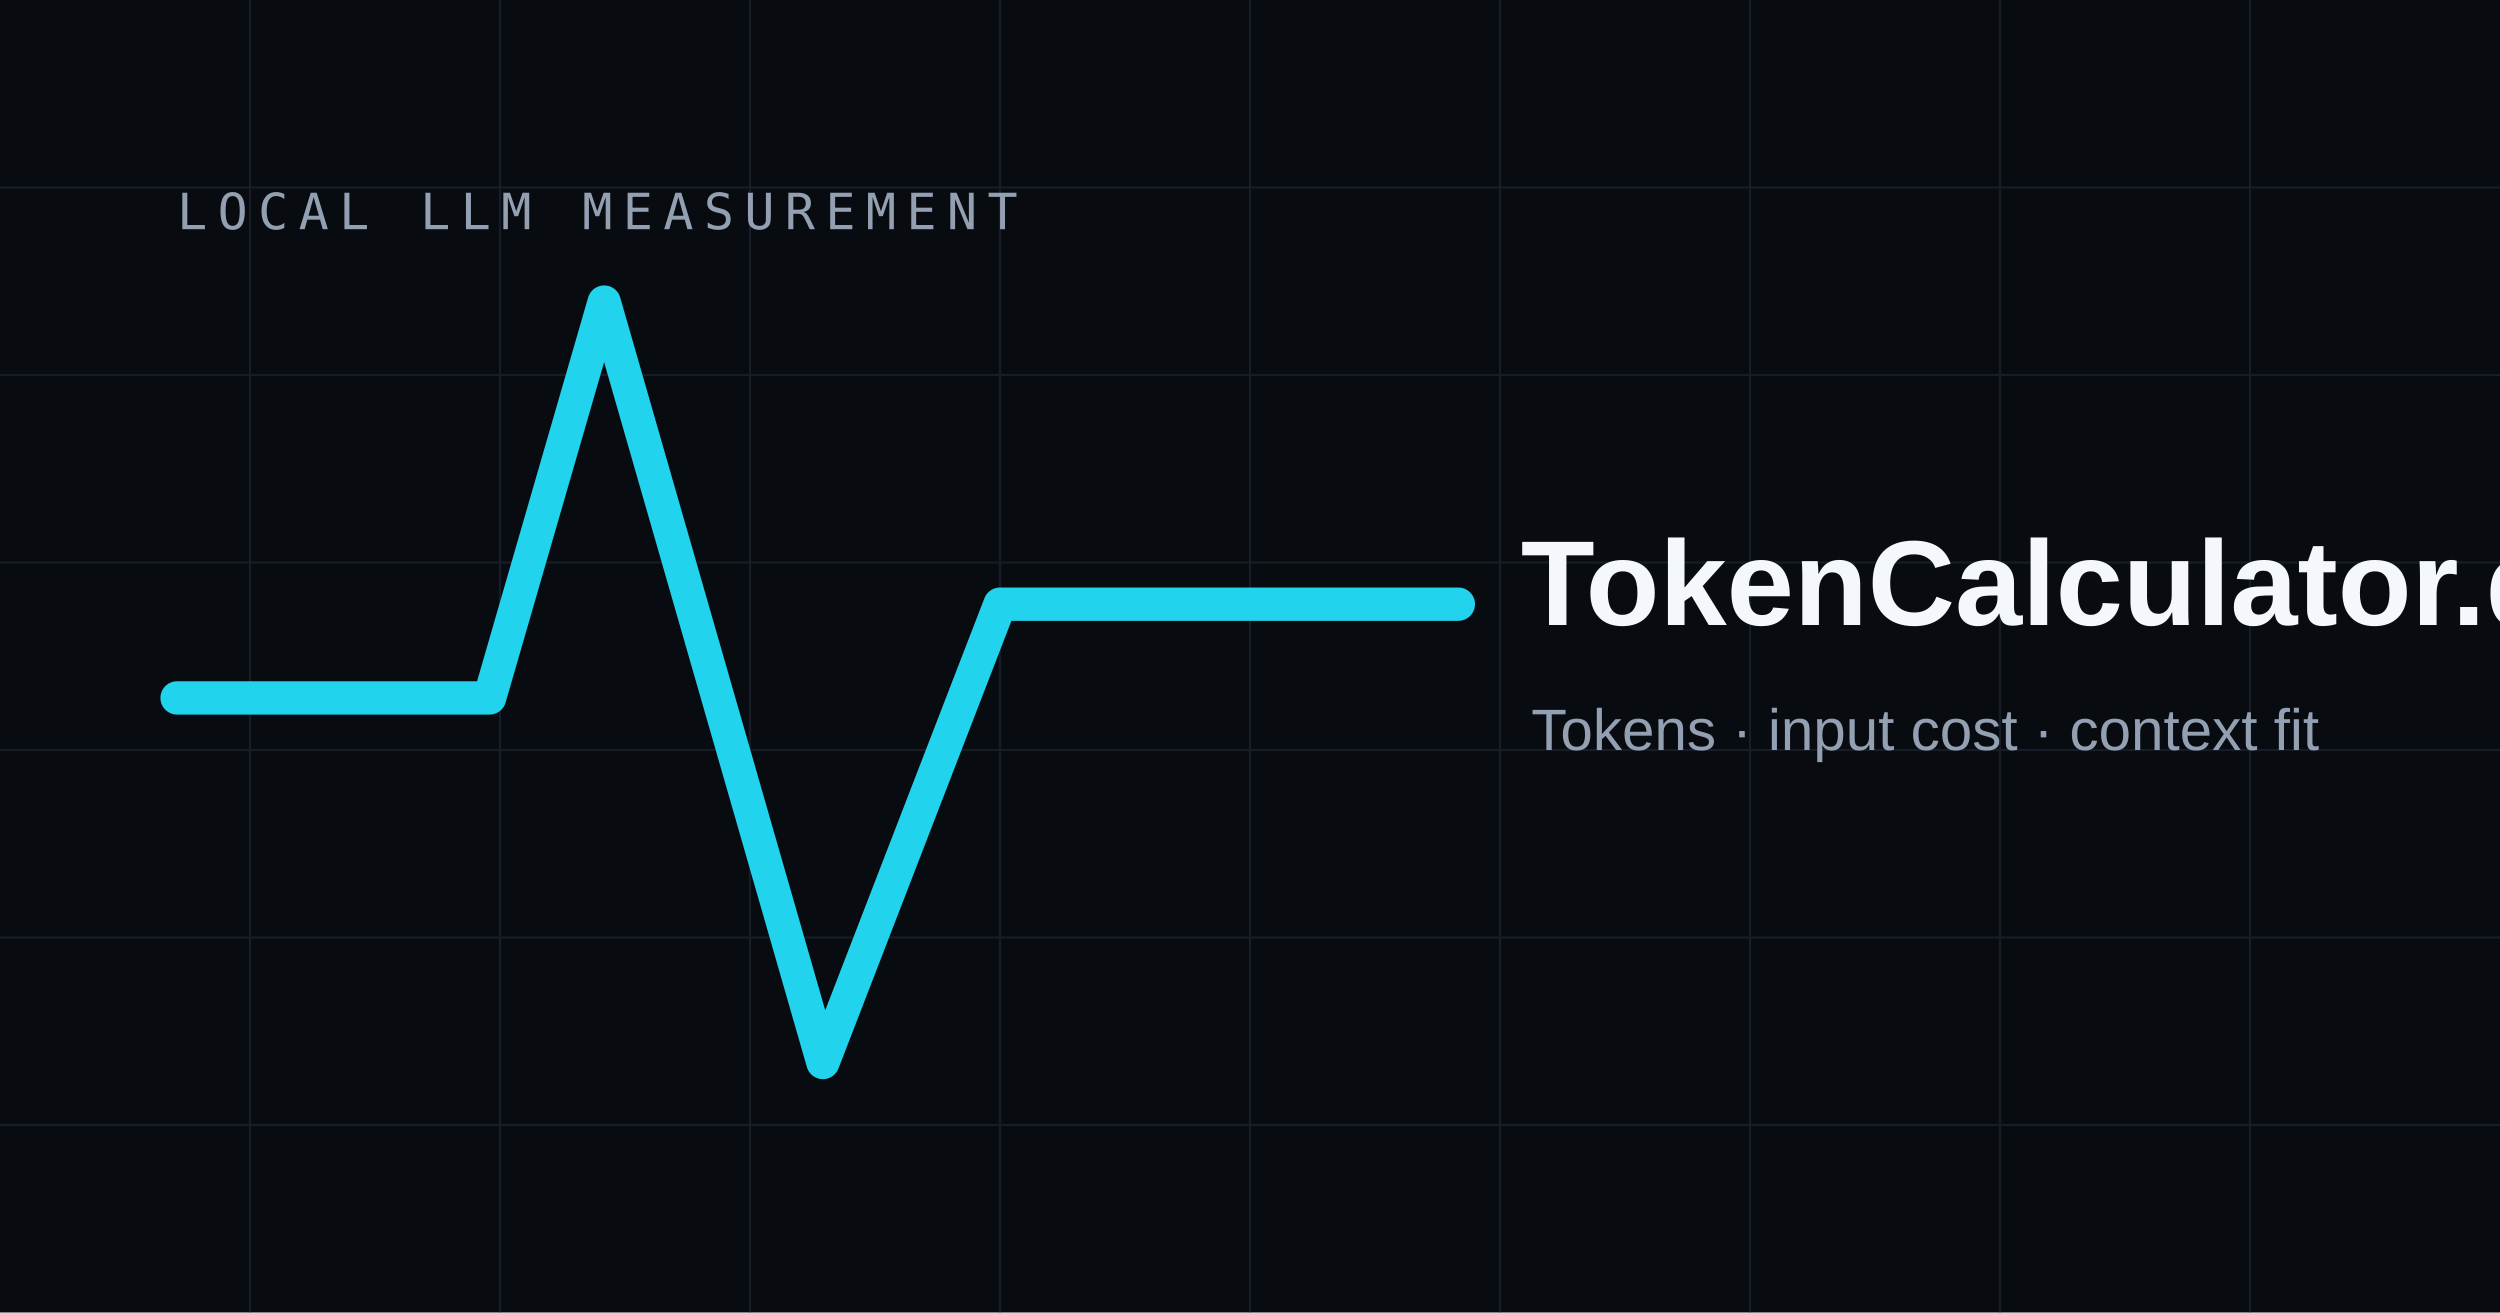
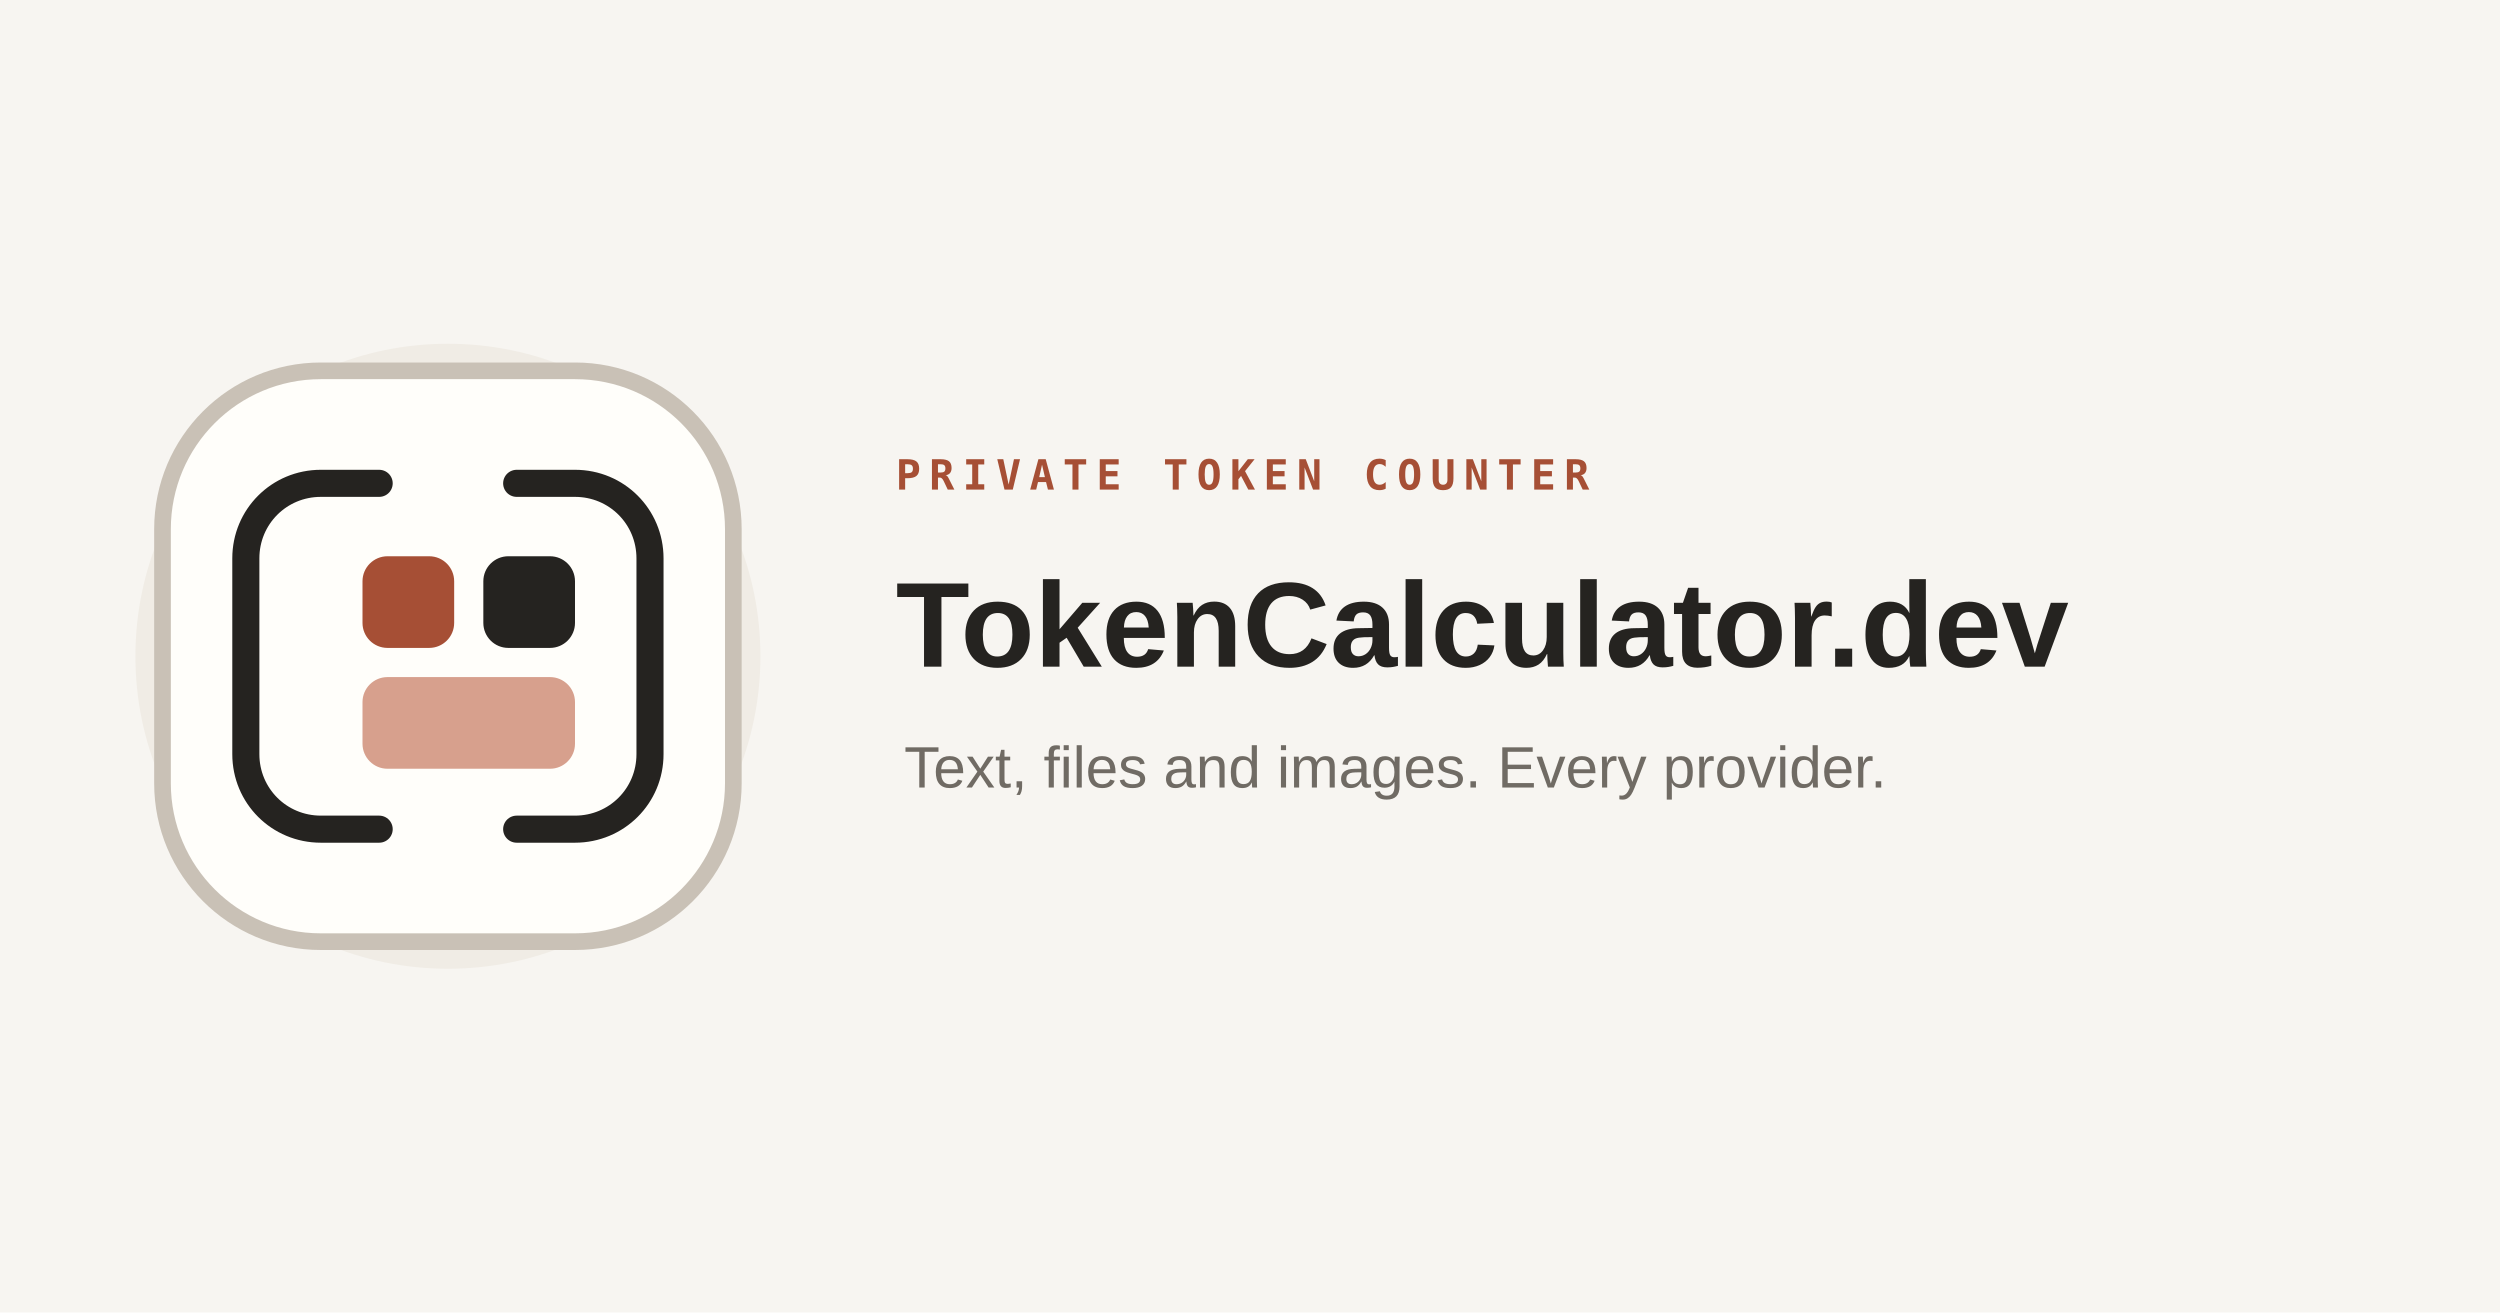
<svg xmlns="http://www.w3.org/2000/svg" width="1200" height="630" viewBox="0 0 1200 630">
-   <rect width="1200" height="630" fill="#080b10" />
-   <g stroke="#26303d" opacity=".5">
-     <path d="M0 90h1200M0 180h1200M0 270h1200M0 360h1200M0 450h1200M0 540h1200" />
-     <path d="M120 0v630M240 0v630M360 0v630M480 0v630M600 0v630M720 0v630M840 0v630M960 0v630M1080 0v630" />
-   </g>
-   <path d="M85 335h150l55-190 105 365 85-220h220" fill="none" stroke="#22d3ee" stroke-width="16" stroke-linecap="round" stroke-linejoin="round" />
-   <text x="85" y="110" fill="#93a0b2" font-family="monospace" font-size="24" letter-spacing="5">LOCAL LLM MEASUREMENT</text>
-   <text x="730" y="300" fill="#f4f7fb" font-family="Arial,sans-serif" font-size="58" font-weight="700">TokenCalculator.dev</text>
-   <text x="735" y="360" fill="#93a0b2" font-family="Arial,sans-serif" font-size="28">Tokens · input cost · context fit</text>
+   <rect width="1200" height="630" fill="#f7f5f1" />
+   <circle cx="215" cy="315" r="150" fill="#f0ece5" />
+   <rect x="78" y="178" width="274" height="274" rx="76" fill="#fffefa" stroke="#c9c1b6" stroke-width="8" />
+   <path d="M182 232h-28c-20 0-36 16-36 36v94c0 20 16 36 36 36h28M248 232h28c20 0 36 16 36 36v94c0 20-16 36-36 36h-28" fill="none" stroke="#252320" stroke-width="13" stroke-linecap="round" />
+   <rect x="174" y="267" width="44" height="44" rx="12" fill="#a64f35" />
+   <rect x="232" y="267" width="44" height="44" rx="12" fill="#252320" />
+   <rect x="174" y="325" width="102" height="44" rx="12" fill="#d7a08d" />
+   <text x="430" y="235" fill="#a64f35" font-family="monospace" font-size="20" font-weight="700" letter-spacing="4">PRIVATE TOKEN COUNTER</text>
+   <text x="430" y="320" fill="#252320" font-family="Arial,sans-serif" font-size="58" font-weight="700">TokenCalculator.dev</text>
+   <text x="434" y="378" fill="#706b64" font-family="Arial,sans-serif" font-size="28">Text, files and images. Every provider.</text>
</svg>
